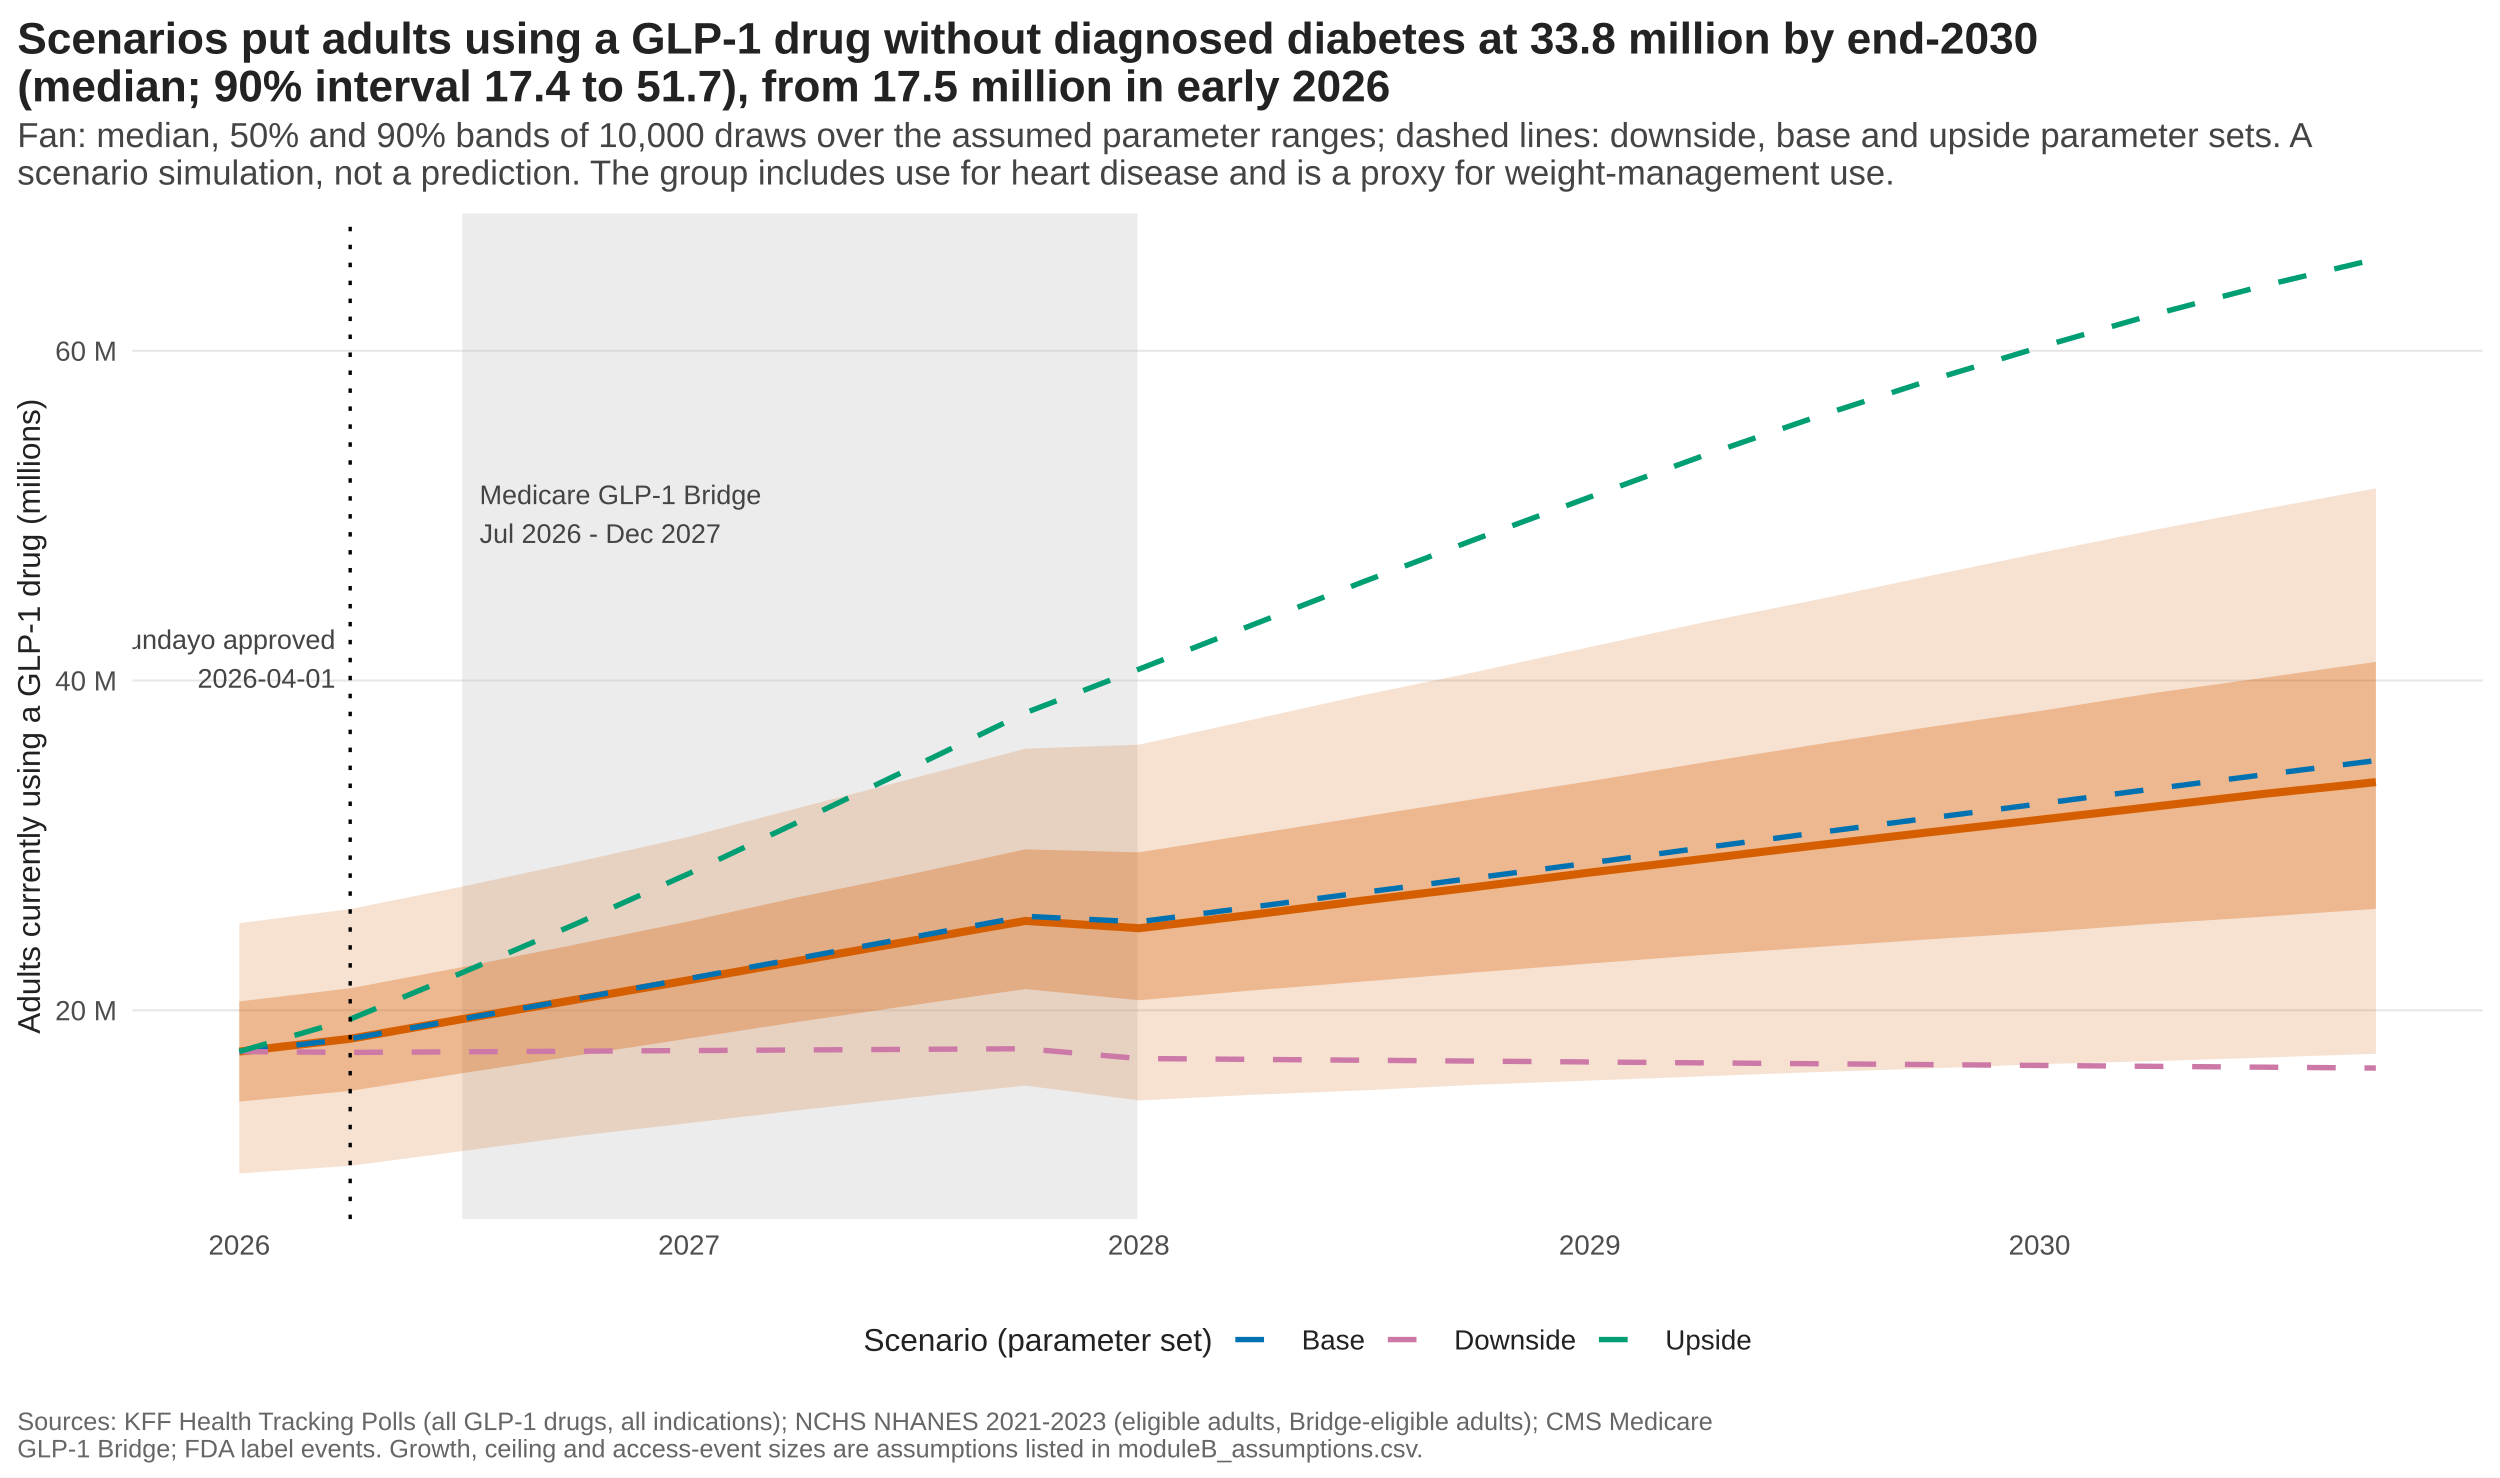
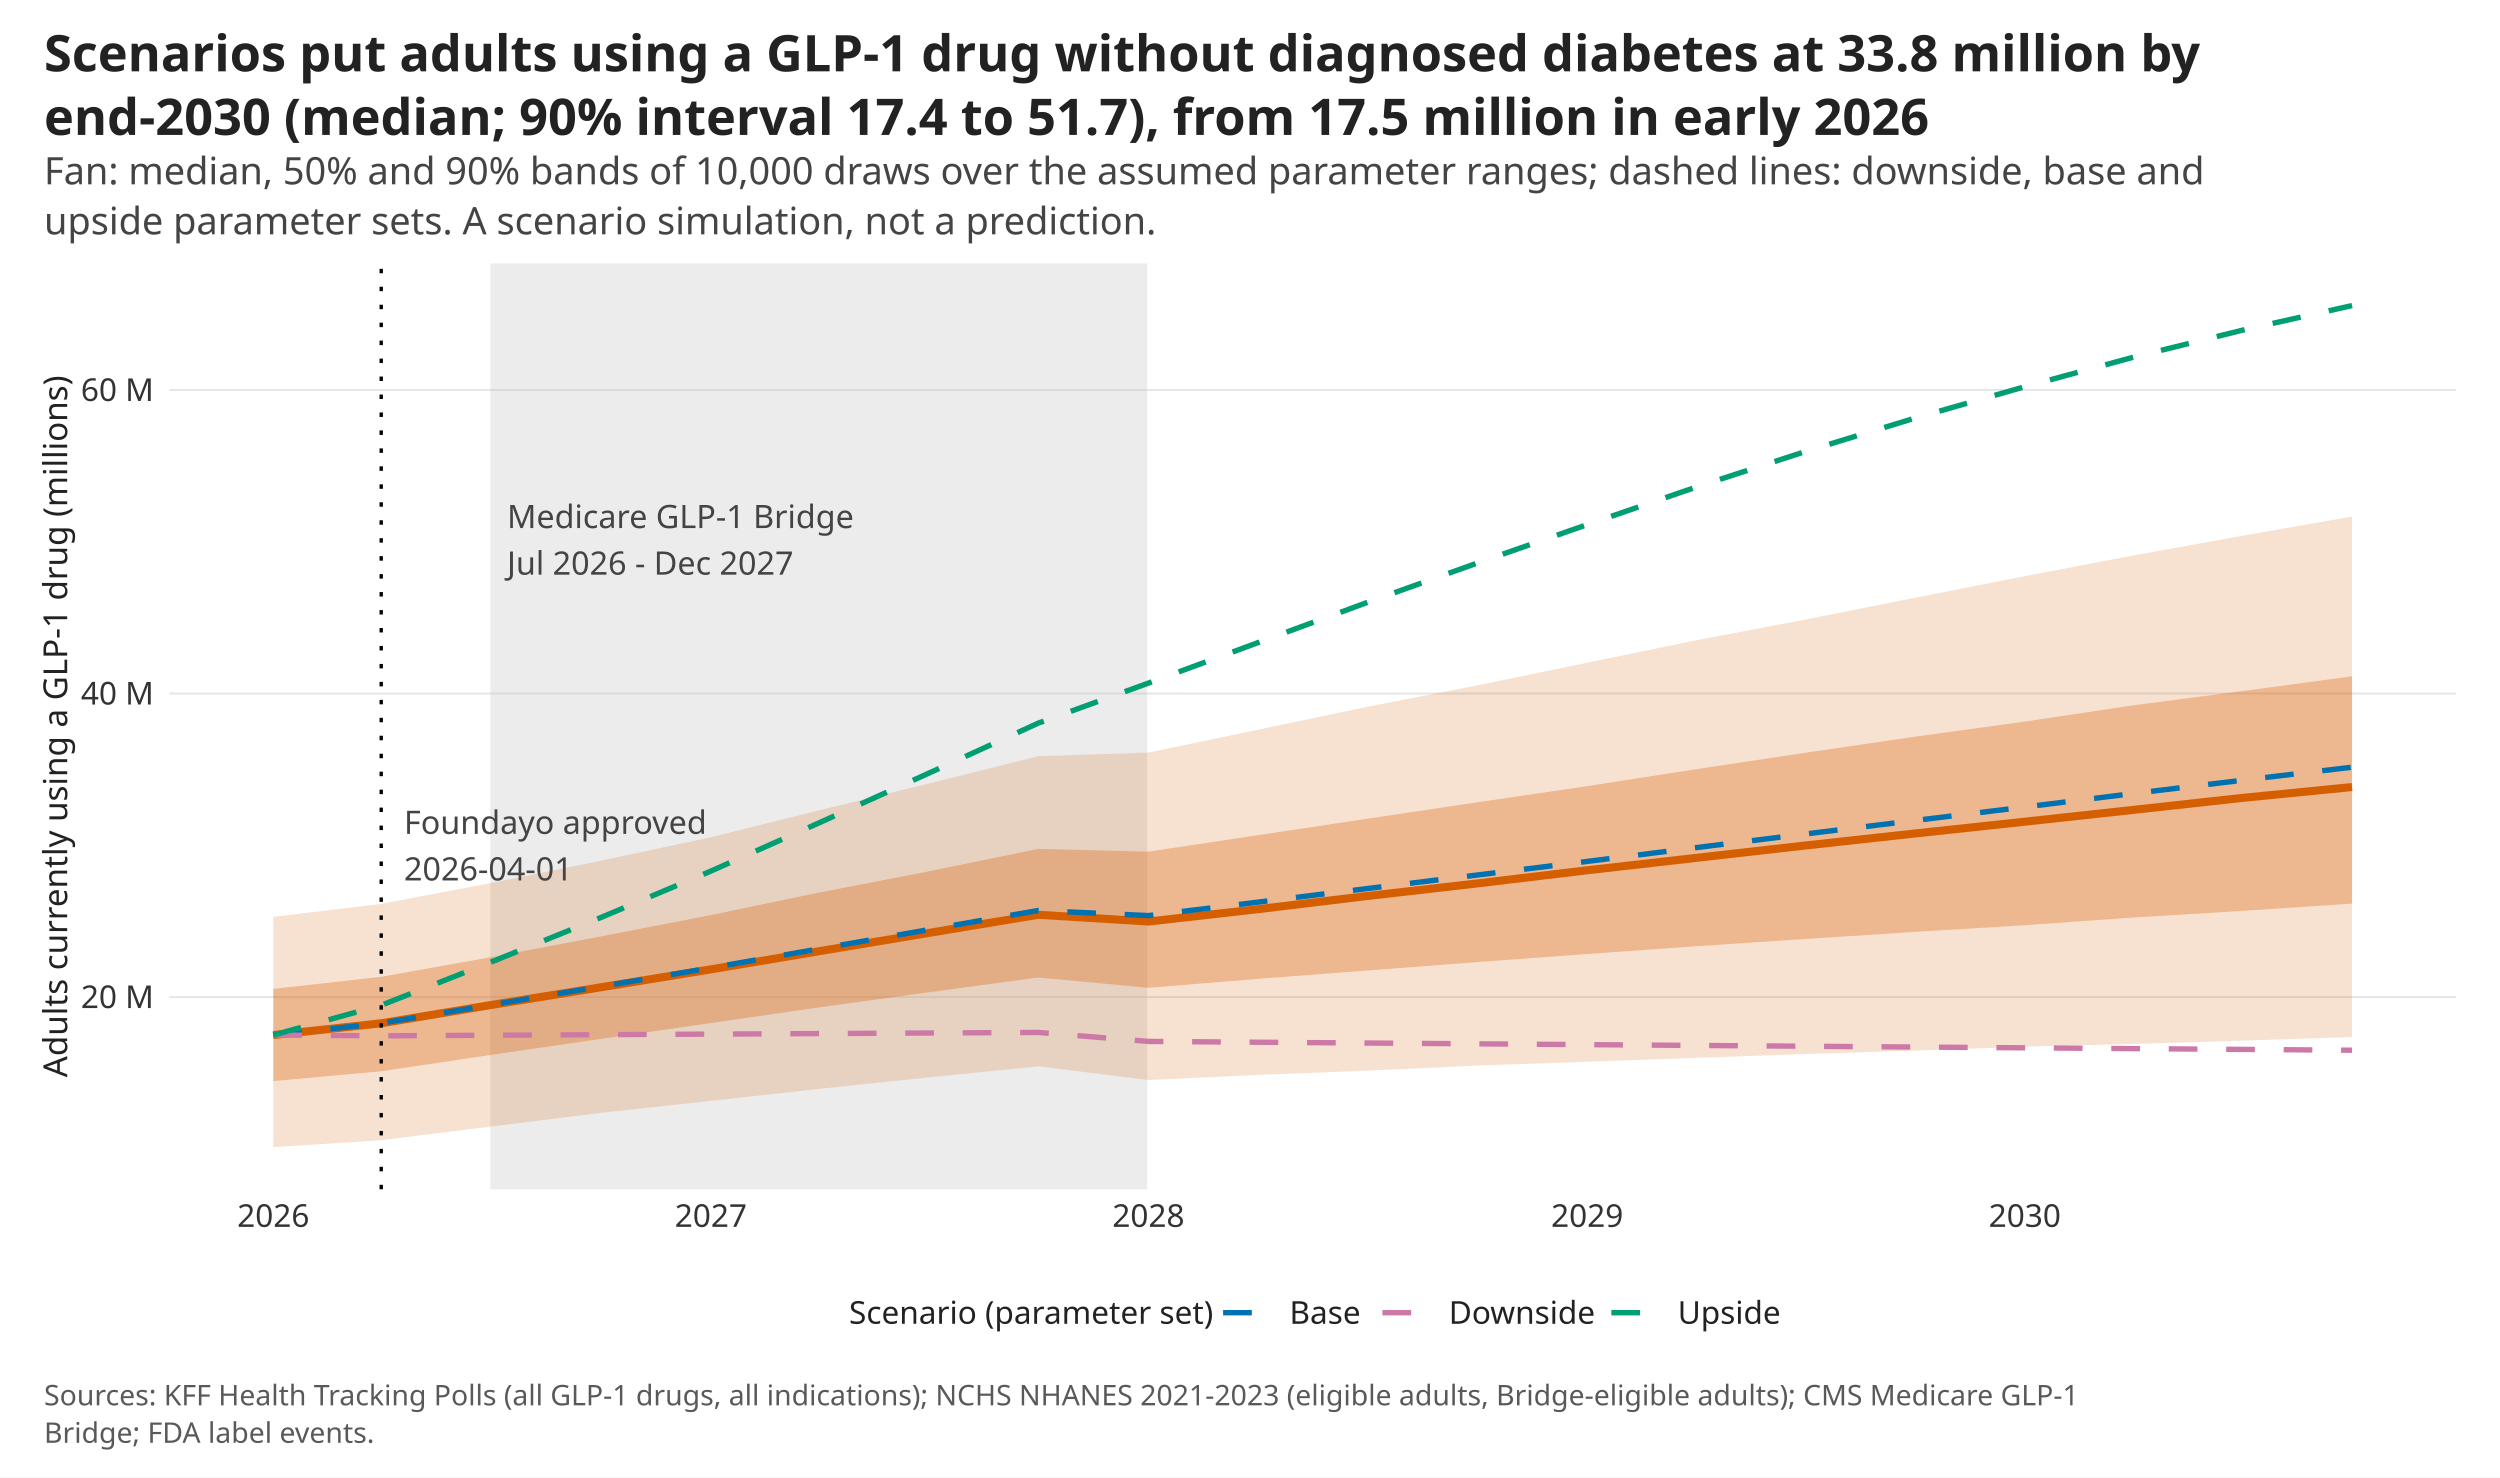
<svg xmlns="http://www.w3.org/2000/svg" width="792.00pt" height="468.00pt" viewBox="0 0 792.00 468.00">
  <g class="svglite">
    <defs>
      <style type="text/css">
    .svglite line, .svglite polyline, .svglite polygon, .svglite path, .svglite rect, .svglite circle {
      fill: none;
      stroke: #000000;
      stroke-linecap: round;
      stroke-linejoin: round;
      stroke-miterlimit: 10.00;
    }
    .svglite text {
      white-space: pre;
    }
    .svglite g.glyphgroup path {
      fill: inherit;
      stroke: none;
    }
  </style>
    </defs>
    <rect width="100%" height="100%" style="stroke: none; fill: #FFFFFF;" />
    <defs>
      <clipPath id="cpMC4wMHw3OTIuMDB8MC4wMHw0NjguMDA=">
        <rect x="0.00" y="0.00" width="792.00" height="468.00" />
      </clipPath>
    </defs>
    <g clip-path="url(#cpMC4wMHw3OTIuMDB8MC4wMHw0NjguMDA=)">
      <rect x="0.00" y="-0" width="792.00" height="468.00" style="stroke-width: 1.07; stroke: none; fill: #FFFFFF;" />
    </g>
    <defs>
-       <clipPath id="cpNDEuOTZ8Nzg2LjUyfDY3LjYwfDM4Ni4yMQ==">
-         <rect x="41.96" y="67.60" width="744.56" height="318.62" />
+       <clipPath id="cpNTMuNjZ8Nzc4LjA1fDgzLjQ3fDM3Ni43Ng==">
+         <rect x="53.66" y="83.47" width="724.39" height="293.29" />
      </clipPath>
    </defs>
-     <g clip-path="url(#cpNDEuOTZ8Nzg2LjUyfDY3LjYwfDM4Ni4yMQ==)">
-       <polyline points="41.96,320.06 786.52,320.06 " style="stroke-width: 0.64; stroke: #E6E6E6; stroke-linecap: butt;" />
-       <polyline points="41.96,215.60 786.52,215.60 " style="stroke-width: 0.64; stroke: #E6E6E6; stroke-linecap: butt;" />
-       <polyline points="41.96,111.14 786.52,111.14 " style="stroke-width: 0.64; stroke: #E6E6E6; stroke-linecap: butt;" />
-       <rect x="146.46" y="67.60" width="213.91" height="318.62" style="stroke-width: 1.07; stroke: none; stroke-linecap: butt; stroke-linejoin: miter; fill: #BFBFBF; fill-opacity: 0.30;" />
-       <polygon points="75.81,292.46 110.94,287.98 146.46,280.86 182.37,273.15 218.29,265.06 253.42,255.83 288.94,246.65 324.85,237.17 360.76,235.92 396.29,228.08 431.81,220.21 467.72,212.82 503.63,204.98 538.76,197.34 574.29,190.23 610.20,182.69 646.11,175.21 681.24,168.11 716.76,161.35 752.68,154.70 752.68,333.83 716.76,335.05 681.24,336.19 646.11,337.12 610.20,338.50 574.29,339.67 538.76,341.00 503.63,342.32 467.72,343.64 431.81,345.40 396.29,346.85 360.76,348.61 324.85,343.91 288.94,347.72 253.42,351.67 218.29,355.78 182.37,359.91 146.46,364.64 110.94,369.32 75.81,371.73 " style="stroke-width: 0.00; stroke: none; stroke-linecap: butt; fill: #D55E00; fill-opacity: 0.18;" />
-       <polyline points="75.81,292.46 110.94,287.98 146.46,280.86 182.37,273.15 218.29,265.06 253.42,255.83 288.94,246.65 324.85,237.17 360.76,235.92 396.29,228.08 431.81,220.21 467.72,212.82 503.63,204.98 538.76,197.34 574.29,190.23 610.20,182.69 646.11,175.21 681.24,168.11 716.76,161.35 752.68,154.70 " style="stroke-width: 1.07; stroke: none; stroke-linecap: butt;" />
-       <polyline points="752.68,333.83 716.76,335.05 681.24,336.19 646.11,337.12 610.20,338.50 574.29,339.67 538.76,341.00 503.63,342.32 467.72,343.64 431.81,345.40 396.29,346.85 360.76,348.61 324.85,343.91 288.94,347.72 253.42,351.67 218.29,355.78 182.37,359.91 146.46,364.64 110.94,369.32 75.81,371.73 " style="stroke-width: 1.07; stroke: none; stroke-linecap: butt;" />
-       <polygon points="75.81,317.25 110.94,313.09 146.46,306.38 182.37,299.21 218.29,291.86 253.42,284.12 288.94,276.86 324.85,269.07 360.76,270.03 396.29,264.36 431.81,258.72 467.72,253.05 503.63,247.48 538.76,241.69 574.29,236.03 610.20,230.47 646.11,225.25 681.24,219.69 716.76,214.77 752.68,209.67 752.68,287.90 716.76,290.42 681.24,292.70 646.11,295.33 610.20,297.63 574.29,300.09 538.76,302.58 503.63,305.24 467.72,308.02 431.81,310.94 396.29,313.80 360.76,316.88 324.85,313.33 288.94,318.46 253.42,323.62 218.29,328.99 182.37,334.47 146.46,339.98 110.94,345.59 75.81,348.97 " style="stroke-width: 0.00; stroke: none; stroke-linecap: butt; fill: #D55E00; fill-opacity: 0.32;" />
-       <polyline points="75.81,317.25 110.94,313.09 146.46,306.38 182.37,299.21 218.29,291.86 253.42,284.12 288.94,276.86 324.85,269.07 360.76,270.03 396.29,264.36 431.81,258.72 467.72,253.05 503.63,247.48 538.76,241.69 574.29,236.03 610.20,230.47 646.11,225.25 681.24,219.69 716.76,214.77 752.68,209.67 " style="stroke-width: 1.07; stroke: none; stroke-linecap: butt;" />
-       <polyline points="752.68,287.90 716.76,290.42 681.24,292.70 646.11,295.33 610.20,297.63 574.29,300.09 538.76,302.58 503.63,305.24 467.72,308.02 431.81,310.94 396.29,313.80 360.76,316.88 324.85,313.33 288.94,318.46 253.42,323.62 218.29,328.99 182.37,334.47 146.46,339.98 110.94,345.59 75.81,348.97 " style="stroke-width: 1.07; stroke: none; stroke-linecap: butt;" />
-       <polyline points="75.81,333.13 110.94,329.08 146.46,322.84 182.37,316.70 218.29,310.52 253.42,304.30 288.94,298.03 324.85,291.74 360.76,294.06 396.29,289.83 431.81,285.30 467.72,280.96 503.63,276.42 538.76,272.20 574.29,267.94 610.20,263.78 646.11,259.70 681.24,255.67 716.76,251.54 752.68,247.78 " style="stroke-width: 2.56; stroke: #D55E00; stroke-linecap: butt;" />
-       <polyline points="75.81,333.13 110.94,329.07 146.46,322.80 182.37,316.44 218.29,310.00 253.42,303.49 288.94,296.91 324.85,290.27 360.76,292.03 396.29,287.41 431.81,282.75 467.72,278.07 503.63,273.38 538.76,268.68 574.29,263.99 610.20,259.31 646.11,254.66 681.24,250.04 716.76,245.47 752.68,240.95 " style="stroke-width: 1.71; stroke: #0072B2; stroke-dasharray: 9.10,9.10; stroke-linecap: butt;" />
-       <polyline points="75.81,333.13 110.94,333.41 146.46,333.21 182.37,333.02 218.29,332.82 253.42,332.63 288.94,332.43 324.85,332.24 360.76,335.33 396.29,335.61 431.81,335.88 467.72,336.16 503.63,336.43 538.76,336.71 574.29,336.98 610.20,337.26 646.11,337.53 681.24,337.81 716.76,338.08 752.68,338.35 " style="stroke-width: 1.71; stroke: #CC79A7; stroke-dasharray: 9.10,9.10; stroke-linecap: butt;" />
-       <polyline points="75.81,333.13 110.94,322.86 146.46,308.13 182.37,292.73 218.29,276.71 253.42,260.15 288.94,243.15 324.85,225.80 360.76,212.01 396.29,198.14 431.81,184.33 467.72,170.73 503.63,157.47 538.76,144.67 574.29,132.44 610.20,120.86 646.11,110.01 681.24,99.91 716.76,90.60 752.68,82.08 " style="stroke-width: 1.71; stroke: #009E73; stroke-dasharray: 9.10,9.10; stroke-linecap: butt;" />
-       <line x1="110.94" y1="386.21" x2="110.94" y2="67.60" style="stroke-width: 1.07; stroke-dasharray: 1.42,4.27; stroke-linecap: butt;" />
-       <text x="151.93" y="159.71" style="font-size: 8.54px;fill: #444444; font-family: &quot;Arial&quot;;" textLength="89.20px" lengthAdjust="spacingAndGlyphs">Medicare GLP-1 Bridge</text>
-       <text x="151.93" y="172.00" style="font-size: 8.54px;fill: #444444; font-family: &quot;Arial&quot;;" textLength="76.42px" lengthAdjust="spacingAndGlyphs">Jul 2026 - Dec 2027</text>
-       <text x="106.25" y="205.58" text-anchor="end" style="font-size: 8.54px;fill: #444444; font-family: &quot;Arial&quot;;" textLength="75.97px" lengthAdjust="spacingAndGlyphs">Foundayo approved</text>
-       <text x="106.25" y="217.87" text-anchor="end" style="font-size: 8.54px;fill: #444444; font-family: &quot;Arial&quot;;" textLength="43.69px" lengthAdjust="spacingAndGlyphs">2026-04-01</text>
+     <g clip-path="url(#cpNTMuNjZ8Nzc4LjA1fDgzLjQ3fDM3Ni43Ng==)">
+       <polyline points="53.66,315.87 778.05,315.87 " style="stroke-width: 0.64; stroke: #E6E6E6; stroke-linecap: butt;" />
+       <polyline points="53.66,219.71 778.05,219.71 " style="stroke-width: 0.64; stroke: #E6E6E6; stroke-linecap: butt;" />
+       <polyline points="53.66,123.55 778.05,123.55 " style="stroke-width: 0.64; stroke: #E6E6E6; stroke-linecap: butt;" />
+       <rect x="155.33" y="83.47" width="208.12" height="293.29" style="stroke-width: 1.07; stroke: none; stroke-linecap: butt; stroke-linejoin: miter; fill: #BFBFBF; fill-opacity: 0.30;" />
+       <polygon points="86.58,290.46 120.77,286.34 155.33,279.78 190.26,272.69 225.20,265.24 259.39,256.74 293.95,248.30 328.89,239.57 363.82,238.41 398.39,231.20 432.95,223.95 467.89,217.15 502.82,209.94 537.01,202.90 571.57,196.35 606.51,189.41 641.45,182.53 675.63,176.00 710.19,169.77 745.13,163.65 745.13,328.54 710.19,329.67 675.63,330.72 641.45,331.57 606.51,332.84 571.57,333.92 537.01,335.14 502.82,336.36 467.89,337.57 432.95,339.19 398.39,340.53 363.82,342.15 328.89,337.82 293.95,341.33 259.39,344.97 225.20,348.75 190.26,352.55 155.33,356.90 120.77,361.21 86.58,363.43 " style="stroke-width: 0.00; stroke: none; stroke-linecap: butt; fill: #D55E00; fill-opacity: 0.18;" />
+       <polyline points="86.58,290.46 120.77,286.34 155.33,279.78 190.26,272.69 225.20,265.24 259.39,256.74 293.95,248.30 328.89,239.57 363.82,238.41 398.39,231.20 432.95,223.95 467.89,217.15 502.82,209.94 537.01,202.90 571.57,196.35 606.51,189.41 641.45,182.53 675.63,176.00 710.19,169.77 745.13,163.65 " style="stroke-width: 1.07; stroke: none; stroke-linecap: butt;" />
+       <polyline points="745.13,328.54 710.19,329.67 675.63,330.72 641.45,331.57 606.51,332.84 571.57,333.92 537.01,335.14 502.82,336.36 467.89,337.57 432.95,339.19 398.39,340.53 363.82,342.15 328.89,337.82 293.95,341.33 259.39,344.97 225.20,348.75 190.26,352.55 155.33,356.90 120.77,361.21 86.58,363.43 " style="stroke-width: 1.07; stroke: none; stroke-linecap: butt;" />
+       <polygon points="86.58,313.28 120.77,309.45 155.33,303.27 190.26,296.67 225.20,289.91 259.39,282.78 293.95,276.10 328.89,268.93 363.82,269.81 398.39,264.60 432.95,259.40 467.89,254.18 502.82,249.05 537.01,243.73 571.57,238.52 606.51,233.40 641.45,228.60 675.63,223.47 710.19,218.95 745.13,214.25 745.13,286.26 710.19,288.58 675.63,290.68 641.45,293.10 606.51,295.22 571.57,297.49 537.01,299.78 502.82,302.22 467.89,304.79 432.95,307.47 398.39,310.11 363.82,312.94 328.89,309.67 293.95,314.39 259.39,319.15 225.20,324.09 190.26,329.13 155.33,334.21 120.77,339.37 86.58,342.48 " style="stroke-width: 0.00; stroke: none; stroke-linecap: butt; fill: #D55E00; fill-opacity: 0.32;" />
+       <polyline points="86.58,313.28 120.77,309.45 155.33,303.27 190.26,296.67 225.20,289.91 259.39,282.78 293.95,276.10 328.89,268.93 363.82,269.81 398.39,264.60 432.95,259.40 467.89,254.18 502.82,249.05 537.01,243.73 571.57,238.52 606.51,233.40 641.45,228.60 675.63,223.47 710.19,218.95 745.13,214.25 " style="stroke-width: 1.07; stroke: none; stroke-linecap: butt;" />
+       <polyline points="745.13,286.26 710.19,288.58 675.63,290.68 641.45,293.10 606.51,295.22 571.57,297.49 537.01,299.78 502.82,302.22 467.89,304.79 432.95,307.47 398.39,310.11 363.82,312.94 328.89,309.67 293.95,314.39 259.39,319.15 225.20,324.09 190.26,329.13 155.33,334.21 120.77,339.37 86.58,342.48 " style="stroke-width: 1.07; stroke: none; stroke-linecap: butt;" />
+       <polyline points="86.58,327.90 120.77,324.17 155.33,318.42 190.26,312.78 225.20,307.09 259.39,301.36 293.95,295.59 328.89,289.80 363.82,291.94 398.39,288.04 432.95,283.87 467.89,279.88 502.82,275.70 537.01,271.81 571.57,267.89 606.51,264.06 641.45,260.31 675.63,256.59 710.19,252.79 745.13,249.33 " style="stroke-width: 2.56; stroke: #D55E00; stroke-linecap: butt;" />
+       <polyline points="86.58,327.90 120.77,324.16 155.33,318.39 190.26,312.54 225.20,306.61 259.39,300.61 293.95,294.55 328.89,288.44 363.82,290.06 398.39,285.81 432.95,281.52 467.89,277.22 502.82,272.90 537.01,268.57 571.57,264.25 606.51,259.95 641.45,255.66 675.63,251.41 710.19,247.20 745.13,243.04 " style="stroke-width: 1.71; stroke: #0072B2; stroke-dasharray: 9.10,9.10; stroke-linecap: butt;" />
+       <polyline points="86.58,327.90 120.77,328.15 155.33,327.97 190.26,327.79 225.20,327.61 259.39,327.44 293.95,327.26 328.89,327.08 363.82,329.92 398.39,330.18 432.95,330.43 467.89,330.68 502.82,330.94 537.01,331.19 571.57,331.44 606.51,331.70 641.45,331.95 675.63,332.20 710.19,332.45 745.13,332.71 " style="stroke-width: 1.71; stroke: #CC79A7; stroke-dasharray: 9.10,9.10; stroke-linecap: butt;" />
+       <polyline points="86.58,327.90 120.77,318.45 155.33,304.88 190.26,290.71 225.20,275.96 259.39,260.72 293.95,245.07 328.89,229.10 363.82,216.40 398.39,203.63 432.95,190.92 467.89,178.41 502.82,166.20 537.01,154.42 571.57,143.16 606.51,132.50 641.45,122.51 675.63,113.22 710.19,104.65 745.13,96.80 " style="stroke-width: 1.71; stroke: #009E73; stroke-dasharray: 9.10,9.10; stroke-linecap: butt;" />
+       <line x1="120.77" y1="376.76" x2="120.77" y2="83.47" style="stroke-width: 1.07; stroke-dasharray: 1.42,4.27; stroke-linecap: butt;" />
+       <text x="160.64" y="167.30" style="font-size: 10.24px;fill: #444444; font-family: &quot;IBM Plex Sans&quot;;" textLength="105.78px" lengthAdjust="spacingAndGlyphs">Medicare GLP-1 Bridge</text>
+       <text x="160.64" y="182.05" style="font-size: 10.24px;fill: #444444; font-family: &quot;IBM Plex Sans&quot;;" textLength="94.34px" lengthAdjust="spacingAndGlyphs">Jul 2026 - Dec 2027</text>
+       <text x="127.98" y="264.17" style="font-size: 10.24px;fill: #444444; font-family: &quot;IBM Plex Sans&quot;;" textLength="90.62px" lengthAdjust="spacingAndGlyphs">Foundayo approved</text>
+       <text x="127.98" y="278.92" style="font-size: 10.24px;fill: #444444; font-family: &quot;IBM Plex Sans&quot;;" textLength="57.28px" lengthAdjust="spacingAndGlyphs">2026-04-01</text>
    </g>
    <g clip-path="url(#cpMC4wMHw3OTIuMDB8MC4wMHw0NjguMDA=)">
-       <text x="37.03" y="323.21" text-anchor="end" style="font-size: 8.80px;fill: #4D4D4D; font-family: &quot;Arial&quot;;" textLength="19.55px" lengthAdjust="spacingAndGlyphs">20 M</text>
-       <text x="37.03" y="218.75" text-anchor="end" style="font-size: 8.80px;fill: #4D4D4D; font-family: &quot;Arial&quot;;" textLength="19.55px" lengthAdjust="spacingAndGlyphs">40 M</text>
-       <text x="37.03" y="114.29" text-anchor="end" style="font-size: 8.80px;fill: #4D4D4D; font-family: &quot;Arial&quot;;" textLength="19.55px" lengthAdjust="spacingAndGlyphs">60 M</text>
-       <text x="75.81" y="397.45" text-anchor="middle" style="font-size: 8.80px;fill: #4D4D4D; font-family: &quot;Arial&quot;;" textLength="19.56px" lengthAdjust="spacingAndGlyphs">2026</text>
-       <text x="218.29" y="397.45" text-anchor="middle" style="font-size: 8.80px;fill: #4D4D4D; font-family: &quot;Arial&quot;;" textLength="19.56px" lengthAdjust="spacingAndGlyphs">2027</text>
-       <text x="360.76" y="397.45" text-anchor="middle" style="font-size: 8.80px;fill: #4D4D4D; font-family: &quot;Arial&quot;;" textLength="19.56px" lengthAdjust="spacingAndGlyphs">2028</text>
-       <text x="503.63" y="397.45" text-anchor="middle" style="font-size: 8.80px;fill: #4D4D4D; font-family: &quot;Arial&quot;;" textLength="19.56px" lengthAdjust="spacingAndGlyphs">2029</text>
-       <text x="646.11" y="397.45" text-anchor="middle" style="font-size: 8.80px;fill: #4D4D4D; font-family: &quot;Arial&quot;;" textLength="19.56px" lengthAdjust="spacingAndGlyphs">2030</text>
-       <text transform="translate(12.64,226.91) rotate(-90)" text-anchor="middle" style="font-size: 10.00px;fill: #222222; font-family: &quot;Arial&quot;;" textLength="201.20px" lengthAdjust="spacingAndGlyphs">Adults currently using a GLP-1 drug (millions)</text>
-       <text x="273.53" y="427.96" style="font-size: 10.00px;fill: #222222; font-family: &quot;Arial&quot;;" textLength="110.61px" lengthAdjust="spacingAndGlyphs">Scenario (parameter set)</text>
-       <line x1="391.35" y1="424.37" x2="405.17" y2="424.37" style="stroke-width: 1.71; stroke: #0072B2; stroke-dasharray: 9.10,9.10; stroke-linecap: butt;" />
-       <line x1="439.65" y1="424.37" x2="453.47" y2="424.37" style="stroke-width: 1.71; stroke: #CC79A7; stroke-dasharray: 9.10,9.10; stroke-linecap: butt;" />
-       <line x1="506.53" y1="424.37" x2="520.35" y2="424.37" style="stroke-width: 1.71; stroke: #009E73; stroke-dasharray: 9.10,9.10; stroke-linecap: butt;" />
-       <text x="412.38" y="427.52" style="font-size: 8.80px;fill: #222222; font-family: &quot;Arial&quot;;" textLength="20.06px" lengthAdjust="spacingAndGlyphs">Base</text>
-       <text x="460.68" y="427.52" style="font-size: 8.80px;fill: #222222; font-family: &quot;Arial&quot;;" textLength="38.64px" lengthAdjust="spacingAndGlyphs">Downside</text>
-       <text x="527.56" y="427.52" style="font-size: 8.80px;fill: #222222; font-family: &quot;Arial&quot;;" textLength="27.39px" lengthAdjust="spacingAndGlyphs">Upside</text>
-       <text x="5.48" y="46.59" style="font-size: 11.00px;fill: #444444; font-family: &quot;Arial&quot;;" textLength="727.67px" lengthAdjust="spacingAndGlyphs">Fan: median, 50% and 90% bands of 10,000 draws over the assumed parameter ranges; dashed lines: downside, base and upside parameter sets. A</text>
-       <text x="5.48" y="58.47" style="font-size: 11.00px;fill: #444444; font-family: &quot;Arial&quot;;" textLength="595.17px" lengthAdjust="spacingAndGlyphs">scenario simulation, not a prediction. The group includes use for heart disease and is a proxy for weight-management use.</text>
-       <text x="5.48" y="16.97" style="font-size: 14.00px; font-weight: bold;fill: #222222; font-family: &quot;Arial&quot;;" textLength="639.97px" lengthAdjust="spacingAndGlyphs">Scenarios put adults using a GLP-1 drug without diagnosed diabetes at 33.8 million by end-2030</text>
-       <text x="5.48" y="32.09" style="font-size: 14.00px; font-weight: bold;fill: #222222; font-family: &quot;Arial&quot;;" textLength="434.83px" lengthAdjust="spacingAndGlyphs">(median; 90% interval 17.4 to 51.7), from 17.5 million in early 2026</text>
-       <text x="5.48" y="453.04" style="font-size: 8.00px;fill: #666666; font-family: &quot;Arial&quot;;" textLength="537.53px" lengthAdjust="spacingAndGlyphs">Sources: KFF Health Tracking Polls (all GLP-1 drugs, all indications); NCHS NHANES 2021-2023 (eligible adults, Bridge-eligible adults); CMS Medicare</text>
-       <text x="5.48" y="461.68" style="font-size: 8.00px;fill: #666666; font-family: &quot;Arial&quot;;" textLength="445.62px" lengthAdjust="spacingAndGlyphs">GLP-1 Bridge; FDA label events. Growth, ceiling and access-event sizes are assumptions listed in moduleB_assumptions.csv.</text>
+       <text x="48.73" y="319.36" text-anchor="end" style="font-size: 10.00px;fill: #333333; font-family: &quot;IBM Plex Sans&quot;;" textLength="22.48px" lengthAdjust="spacingAndGlyphs">20 M</text>
+       <text x="48.73" y="223.20" text-anchor="end" style="font-size: 10.00px;fill: #333333; font-family: &quot;IBM Plex Sans&quot;;" textLength="22.48px" lengthAdjust="spacingAndGlyphs">40 M</text>
+       <text x="48.73" y="127.04" text-anchor="end" style="font-size: 10.00px;fill: #333333; font-family: &quot;IBM Plex Sans&quot;;" textLength="22.48px" lengthAdjust="spacingAndGlyphs">60 M</text>
+       <text x="86.58" y="388.68" text-anchor="middle" style="font-size: 10.00px;fill: #333333; font-family: &quot;IBM Plex Sans&quot;;" textLength="24.00px" lengthAdjust="spacingAndGlyphs">2026</text>
+       <text x="225.20" y="388.68" text-anchor="middle" style="font-size: 10.00px;fill: #333333; font-family: &quot;IBM Plex Sans&quot;;" textLength="24.00px" lengthAdjust="spacingAndGlyphs">2027</text>
+       <text x="363.82" y="388.68" text-anchor="middle" style="font-size: 10.00px;fill: #333333; font-family: &quot;IBM Plex Sans&quot;;" textLength="24.00px" lengthAdjust="spacingAndGlyphs">2028</text>
+       <text x="502.82" y="388.68" text-anchor="middle" style="font-size: 10.00px;fill: #333333; font-family: &quot;IBM Plex Sans&quot;;" textLength="24.00px" lengthAdjust="spacingAndGlyphs">2029</text>
+       <text x="641.45" y="388.68" text-anchor="middle" style="font-size: 10.00px;fill: #333333; font-family: &quot;IBM Plex Sans&quot;;" textLength="24.00px" lengthAdjust="spacingAndGlyphs">2030</text>
+       <text transform="translate(21.28,230.12) rotate(-90)" text-anchor="middle" style="font-size: 10.50px;fill: #222222; font-family: &quot;IBM Plex Sans&quot;;" textLength="213.42px" lengthAdjust="spacingAndGlyphs">Adults currently using a GLP-1 drug (millions)</text>
+       <text x="268.97" y="419.37" style="font-size: 10.00px;fill: #222222; font-family: &quot;IBM Plex Sans&quot;;" textLength="111.30px" lengthAdjust="spacingAndGlyphs">Scenario (parameter set)</text>
+       <line x1="387.48" y1="415.87" x2="401.30" y2="415.87" style="stroke-width: 1.71; stroke: #0072B2; stroke-dasharray: 9.10,9.10; stroke-linecap: butt;" />
+       <line x1="437.95" y1="415.87" x2="451.77" y2="415.87" style="stroke-width: 1.71; stroke: #CC79A7; stroke-dasharray: 9.10,9.10; stroke-linecap: butt;" />
+       <line x1="510.47" y1="415.87" x2="524.29" y2="415.87" style="stroke-width: 1.71; stroke: #009E73; stroke-dasharray: 9.10,9.10; stroke-linecap: butt;" />
+       <text x="408.51" y="419.37" style="font-size: 10.00px;fill: #222222; font-family: &quot;IBM Plex Sans&quot;;" textLength="22.23px" lengthAdjust="spacingAndGlyphs">Base</text>
+       <text x="458.98" y="419.37" style="font-size: 10.00px;fill: #222222; font-family: &quot;IBM Plex Sans&quot;;" textLength="44.28px" lengthAdjust="spacingAndGlyphs">Downside</text>
+       <text x="531.50" y="419.37" style="font-size: 10.00px;fill: #222222; font-family: &quot;IBM Plex Sans&quot;;" textLength="31.23px" lengthAdjust="spacingAndGlyphs">Upside</text>
+       <text x="13.95" y="58.39" style="font-size: 12.00px;fill: #444444; font-family: &quot;IBM Plex Sans&quot;;" textLength="659.73px" lengthAdjust="spacingAndGlyphs">Fan: median, 50% and 90% bands of 10,000 draws over the assumed parameter ranges; dashed lines: downside, base and</text>
+       <text x="13.95" y="74.23" style="font-size: 12.00px;fill: #444444; font-family: &quot;IBM Plex Sans&quot;;" textLength="336.12px" lengthAdjust="spacingAndGlyphs">upside parameter sets. A scenario simulation, not a prediction.</text>
+       <text x="13.95" y="22.59" style="font-size: 16.00px; font-weight: 600;fill: #222222; font-family: &quot;Source Serif 4&quot;;" textLength="616.95px" lengthAdjust="spacingAndGlyphs">Scenarios put adults using a GLP-1 drug without diagnosed diabetes at 33.8 million by</text>
+       <text x="13.95" y="42.75" style="font-size: 16.00px; font-weight: 600;fill: #222222; font-family: &quot;Source Serif 4&quot;;" textLength="547.91px" lengthAdjust="spacingAndGlyphs">end-2030 (median; 90% interval 17.4 to 51.7), from 17.5 million in early 2026</text>
+       <text x="13.95" y="445.20" style="font-size: 9.00px;fill: #595959; font-family: &quot;IBM Plex Sans&quot;;" textLength="630.42px" lengthAdjust="spacingAndGlyphs">Sources: KFF Health Tracking Polls (all GLP-1 drugs, all indications); NCHS NHANES 2021-2023 (eligible adults, Bridge-eligible adults); CMS Medicare GLP-1</text>
+       <text x="13.95" y="457.08" style="font-size: 9.00px;fill: #595959; font-family: &quot;IBM Plex Sans&quot;;" textLength="101.08px" lengthAdjust="spacingAndGlyphs">Bridge; FDA label events.</text>
    </g>
  </g>
</svg>
